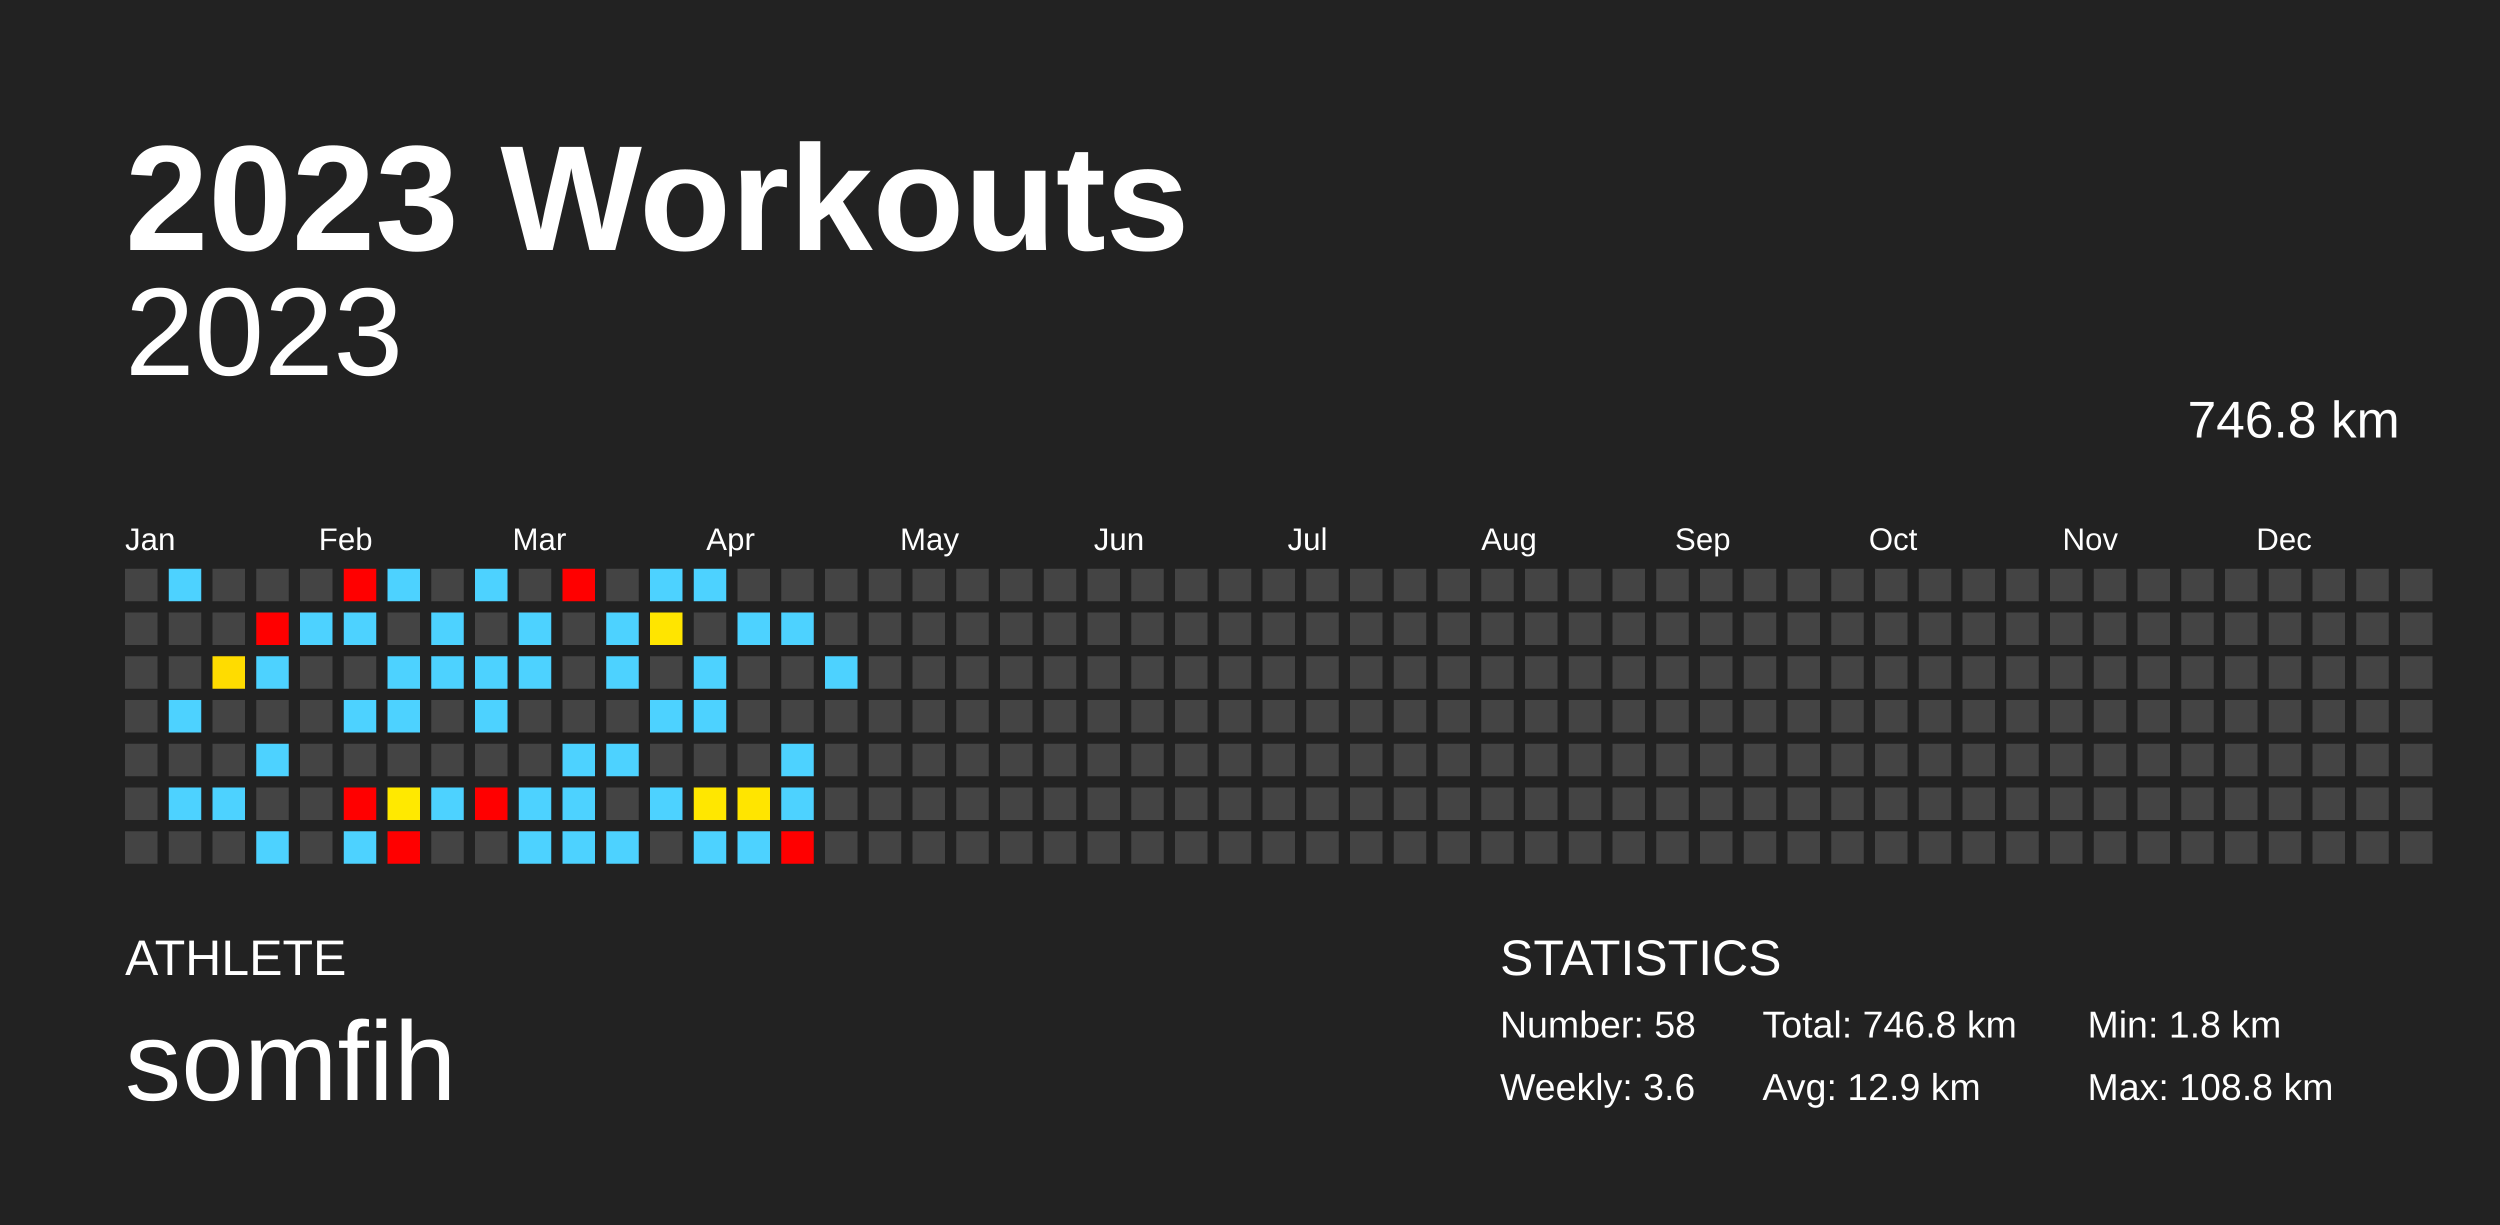
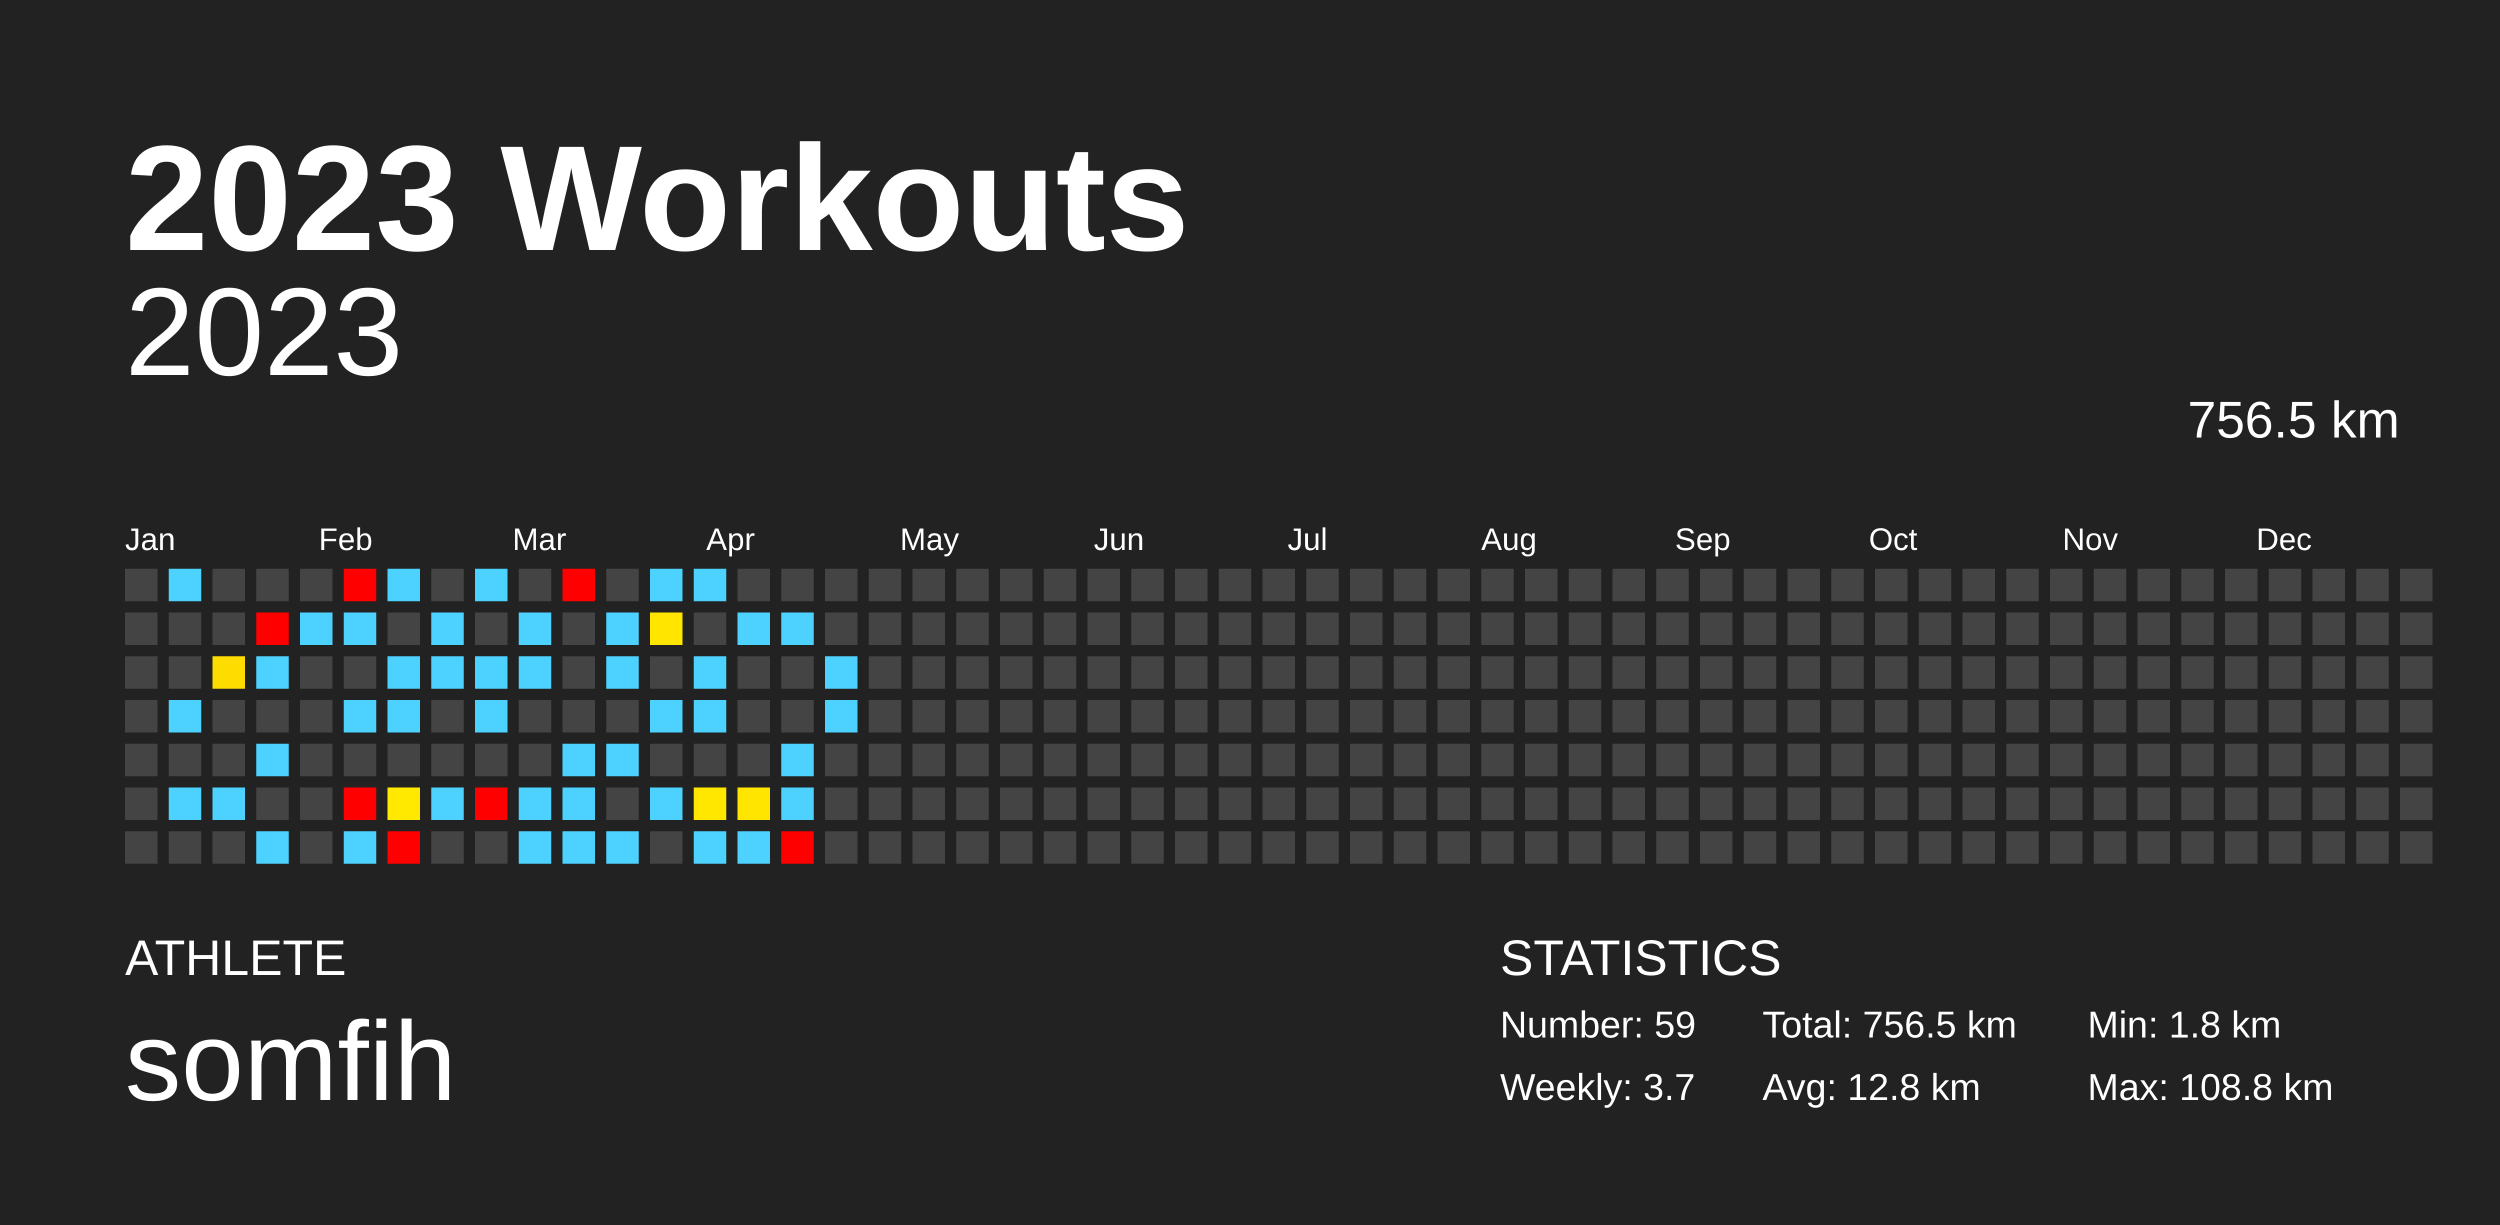
<svg xmlns="http://www.w3.org/2000/svg" baseProfile="full" height="98mm" version="1.1" viewBox="0,0,200,98" width="200mm">
  <defs />
  <rect fill="#222222" height="98" width="200" x="0" y="0" />
  <text fill="#FFFFFF" style="font-size:12px; font-family:Arial; font-weight:bold;" x="10" y="20">2023 Workouts</text>
  <text fill="#FFFFFF" style="font-size:4px; font-family:Arial" x="10" y="78">ATHLETE</text>
  <text fill="#FFFFFF" style="font-size:9px; font-family:Arial" x="10" y="88">somfih</text>
  <text fill="#FFFFFF" style="font-size:4px; font-family:Arial" x="120" y="78">STATISTICS</text>
-   <text fill="#FFFFFF" style="font-size:3px; font-family:Arial" x="120" y="83">Number: 58</text>
-   <text fill="#FFFFFF" style="font-size:3px; font-family:Arial" x="120" y="88">Weekly: 3.6</text>
-   <text fill="#FFFFFF" style="font-size:3px; font-family:Arial" x="141" y="83">Total: 746.8 km</text>
-   <text fill="#FFFFFF" style="font-size:3px; font-family:Arial" x="141" y="88">Avg: 12.9 km</text>
+   <text fill="#FFFFFF" style="font-size:3px; font-family:Arial" x="120" y="83">Number: 59</text>
+   <text fill="#FFFFFF" style="font-size:3px; font-family:Arial" x="120" y="88">Weekly: 3.7</text>
+   <text fill="#FFFFFF" style="font-size:3px; font-family:Arial" x="141" y="83">Total: 756.5 km</text>
+   <text fill="#FFFFFF" style="font-size:3px; font-family:Arial" x="141" y="88">Avg: 12.8 km</text>
  <text fill="#FFFFFF" style="font-size:3px; font-family:Arial" x="167" y="83">Min: 1.8 km</text>
  <text fill="#FFFFFF" style="font-size:3px; font-family:Arial" x="167" y="88">Max: 108.8 km</text>
  <text alignment-baseline="hanging" fill="#FFFFFF" style="font-size:10.0px; font-family:Arial;" x="10" y="30">2023</text>
-   <text alignment-baseline="hanging" fill="#FFFFFF" style="font-size:4.125px; font-family:Arial;" x="175" y="35">746.8 km</text>
+   <text alignment-baseline="hanging" fill="#FFFFFF" style="font-size:4.125px; font-family:Arial;" x="175" y="35">756.5 km</text>
  <text fill="#FFFFFF" style="font-size:2.5px; font-family:Arial" x="10.0" y="44">Jan</text>
  <text fill="#FFFFFF" style="font-size:2.5px; font-family:Arial" x="25.5" y="44">Feb</text>
  <text fill="#FFFFFF" style="font-size:2.5px; font-family:Arial" x="41.0" y="44">Mar</text>
  <text fill="#FFFFFF" style="font-size:2.5px; font-family:Arial" x="56.5" y="44">Apr</text>
  <text fill="#FFFFFF" style="font-size:2.5px; font-family:Arial" x="72.0" y="44">May</text>
  <text fill="#FFFFFF" style="font-size:2.5px; font-family:Arial" x="87.5" y="44">Jun</text>
  <text fill="#FFFFFF" style="font-size:2.5px; font-family:Arial" x="103.0" y="44">Jul</text>
  <text fill="#FFFFFF" style="font-size:2.5px; font-family:Arial" x="118.5" y="44">Aug</text>
  <text fill="#FFFFFF" style="font-size:2.5px; font-family:Arial" x="134.0" y="44">Sep</text>
  <text fill="#FFFFFF" style="font-size:2.5px; font-family:Arial" x="149.5" y="44">Oct</text>
  <text fill="#FFFFFF" style="font-size:2.5px; font-family:Arial" x="165.0" y="44">Nov</text>
  <text fill="#FFFFFF" style="font-size:2.5px; font-family:Arial" x="180.5" y="44">Dec</text>
  <rect fill="#444444" height="2.6" width="2.6" x="10.0" y="45.5" />
  <rect fill="#444444" height="2.6" width="2.6" x="10.0" y="49.0" />
  <rect fill="#444444" height="2.6" width="2.6" x="10.0" y="52.5" />
  <rect fill="#444444" height="2.6" width="2.6" x="10.0" y="56.0" />
  <rect fill="#444444" height="2.6" width="2.6" x="10.0" y="59.5" />
  <rect fill="#444444" height="2.6" width="2.6" x="10.0" y="63.0" />
  <rect fill="#444444" height="2.6" width="2.6" x="10.0" y="66.5" />
  <rect fill="#4dd2ff" height="2.6" width="2.6" x="13.5" y="45.5" />
  <rect fill="#444444" height="2.6" width="2.6" x="13.5" y="49.0" />
  <rect fill="#444444" height="2.6" width="2.6" x="13.5" y="52.5" />
  <rect fill="#4dd2ff" height="2.6" width="2.6" x="13.5" y="56.0" />
  <rect fill="#444444" height="2.6" width="2.6" x="13.5" y="59.5" />
  <rect fill="#4dd2ff" height="2.6" width="2.6" x="13.5" y="63.0" />
  <rect fill="#444444" height="2.6" width="2.6" x="13.5" y="66.5" />
  <rect fill="#444444" height="2.6" width="2.6" x="17.0" y="45.5" />
  <rect fill="#444444" height="2.6" width="2.6" x="17.0" y="49.0" />
  <rect fill="#ffdc00" height="2.6" width="2.6" x="17.0" y="52.5" />
  <rect fill="#444444" height="2.6" width="2.6" x="17.0" y="56.0" />
  <rect fill="#444444" height="2.6" width="2.6" x="17.0" y="59.5" />
  <rect fill="#4dd2ff" height="2.6" width="2.6" x="17.0" y="63.0" />
  <rect fill="#444444" height="2.6" width="2.6" x="17.0" y="66.5" />
  <rect fill="#444444" height="2.6" width="2.6" x="20.5" y="45.5" />
  <rect fill="red" height="2.6" width="2.6" x="20.5" y="49.0" />
  <rect fill="#4dd2ff" height="2.6" width="2.6" x="20.5" y="52.5" />
  <rect fill="#444444" height="2.6" width="2.6" x="20.5" y="56.0" />
  <rect fill="#4dd2ff" height="2.6" width="2.6" x="20.5" y="59.5" />
  <rect fill="#444444" height="2.6" width="2.6" x="20.5" y="63.0" />
  <rect fill="#4dd2ff" height="2.6" width="2.6" x="20.5" y="66.5" />
  <rect fill="#444444" height="2.6" width="2.6" x="24.0" y="45.5" />
  <rect fill="#4dd2ff" height="2.6" width="2.6" x="24.0" y="49.0" />
  <rect fill="#444444" height="2.6" width="2.6" x="24.0" y="52.5" />
  <rect fill="#444444" height="2.6" width="2.6" x="24.0" y="56.0" />
  <rect fill="#444444" height="2.6" width="2.6" x="24.0" y="59.5" />
  <rect fill="#444444" height="2.6" width="2.6" x="24.0" y="63.0" />
  <rect fill="#444444" height="2.6" width="2.6" x="24.0" y="66.5" />
  <rect fill="red" height="2.6" width="2.6" x="27.5" y="45.5" />
  <rect fill="#4dd2ff" height="2.6" width="2.6" x="27.5" y="49.0" />
  <rect fill="#444444" height="2.6" width="2.6" x="27.5" y="52.5" />
  <rect fill="#4dd2ff" height="2.6" width="2.6" x="27.5" y="56.0" />
  <rect fill="#444444" height="2.6" width="2.6" x="27.5" y="59.5" />
  <rect fill="red" height="2.6" width="2.6" x="27.5" y="63.0" />
  <rect fill="#4dd2ff" height="2.6" width="2.6" x="27.5" y="66.5" />
  <rect fill="#4dd2ff" height="2.6" width="2.6" x="31.0" y="45.5" />
  <rect fill="#444444" height="2.6" width="2.6" x="31.0" y="49.0" />
  <rect fill="#4dd2ff" height="2.6" width="2.6" x="31.0" y="52.5" />
  <rect fill="#4dd2ff" height="2.6" width="2.6" x="31.0" y="56.0" />
  <rect fill="#444444" height="2.6" width="2.6" x="31.0" y="59.5" />
  <rect fill="#ffe900" height="2.6" width="2.6" x="31.0" y="63.0" />
  <rect fill="red" height="2.6" width="2.6" x="31.0" y="66.5" />
  <rect fill="#444444" height="2.6" width="2.6" x="34.5" y="45.5" />
  <rect fill="#4dd2ff" height="2.6" width="2.6" x="34.5" y="49.0" />
  <rect fill="#4dd2ff" height="2.6" width="2.6" x="34.5" y="52.5" />
  <rect fill="#444444" height="2.6" width="2.6" x="34.5" y="56.0" />
  <rect fill="#444444" height="2.6" width="2.6" x="34.5" y="59.5" />
  <rect fill="#4dd2ff" height="2.6" width="2.6" x="34.5" y="63.0" />
  <rect fill="#444444" height="2.6" width="2.6" x="34.5" y="66.5" />
  <rect fill="#4dd2ff" height="2.6" width="2.6" x="38.0" y="45.5" />
  <rect fill="#444444" height="2.6" width="2.6" x="38.0" y="49.0" />
  <rect fill="#4dd2ff" height="2.6" width="2.6" x="38.0" y="52.5" />
  <rect fill="#4dd2ff" height="2.6" width="2.6" x="38.0" y="56.0" />
  <rect fill="#444444" height="2.6" width="2.6" x="38.0" y="59.5" />
  <rect fill="red" height="2.6" width="2.6" x="38.0" y="63.0" />
  <rect fill="#444444" height="2.6" width="2.6" x="38.0" y="66.5" />
  <rect fill="#444444" height="2.6" width="2.6" x="41.5" y="45.5" />
  <rect fill="#4dd2ff" height="2.6" width="2.6" x="41.5" y="49.0" />
  <rect fill="#4dd2ff" height="2.6" width="2.6" x="41.5" y="52.5" />
  <rect fill="#444444" height="2.6" width="2.6" x="41.5" y="56.0" />
  <rect fill="#444444" height="2.6" width="2.6" x="41.5" y="59.5" />
  <rect fill="#4dd2ff" height="2.6" width="2.6" x="41.5" y="63.0" />
  <rect fill="#4dd2ff" height="2.6" width="2.6" x="41.5" y="66.5" />
  <rect fill="red" height="2.6" width="2.6" x="45.0" y="45.5" />
  <rect fill="#444444" height="2.6" width="2.6" x="45.0" y="49.0" />
  <rect fill="#444444" height="2.6" width="2.6" x="45.0" y="52.5" />
  <rect fill="#444444" height="2.6" width="2.6" x="45.0" y="56.0" />
  <rect fill="#4dd2ff" height="2.6" width="2.6" x="45.0" y="59.5" />
  <rect fill="#4dd2ff" height="2.6" width="2.6" x="45.0" y="63.0" />
  <rect fill="#4dd2ff" height="2.6" width="2.6" x="45.0" y="66.5" />
  <rect fill="#444444" height="2.6" width="2.6" x="48.5" y="45.5" />
  <rect fill="#4dd2ff" height="2.6" width="2.6" x="48.5" y="49.0" />
  <rect fill="#4dd2ff" height="2.6" width="2.6" x="48.5" y="52.5" />
  <rect fill="#444444" height="2.6" width="2.6" x="48.5" y="56.0" />
  <rect fill="#4dd2ff" height="2.6" width="2.6" x="48.5" y="59.5" />
  <rect fill="#444444" height="2.6" width="2.6" x="48.5" y="63.0" />
  <rect fill="#4dd2ff" height="2.6" width="2.6" x="48.5" y="66.5" />
  <rect fill="#4dd2ff" height="2.6" width="2.6" x="52.0" y="45.5" />
  <rect fill="#ffe500" height="2.6" width="2.6" x="52.0" y="49.0" />
  <rect fill="#444444" height="2.6" width="2.6" x="52.0" y="52.5" />
  <rect fill="#4dd2ff" height="2.6" width="2.6" x="52.0" y="56.0" />
  <rect fill="#444444" height="2.6" width="2.6" x="52.0" y="59.5" />
  <rect fill="#4dd2ff" height="2.6" width="2.6" x="52.0" y="63.0" />
  <rect fill="#444444" height="2.6" width="2.6" x="52.0" y="66.5" />
  <rect fill="#4dd2ff" height="2.6" width="2.6" x="55.5" y="45.5" />
  <rect fill="#444444" height="2.6" width="2.6" x="55.5" y="49.0" />
  <rect fill="#4dd2ff" height="2.6" width="2.6" x="55.5" y="52.5" />
  <rect fill="#4dd2ff" height="2.6" width="2.6" x="55.5" y="56.0" />
  <rect fill="#444444" height="2.6" width="2.6" x="55.5" y="59.5" />
  <rect fill="#ffe700" height="2.6" width="2.6" x="55.5" y="63.0" />
  <rect fill="#4dd2ff" height="2.6" width="2.6" x="55.5" y="66.5" />
  <rect fill="#444444" height="2.6" width="2.6" x="59.0" y="45.5" />
  <rect fill="#4dd2ff" height="2.6" width="2.6" x="59.0" y="49.0" />
  <rect fill="#444444" height="2.6" width="2.6" x="59.0" y="52.5" />
  <rect fill="#444444" height="2.6" width="2.6" x="59.0" y="56.0" />
  <rect fill="#444444" height="2.6" width="2.6" x="59.0" y="59.5" />
  <rect fill="#ffe500" height="2.6" width="2.6" x="59.0" y="63.0" />
  <rect fill="#4dd2ff" height="2.6" width="2.6" x="59.0" y="66.5" />
  <rect fill="#444444" height="2.6" width="2.6" x="62.5" y="45.5" />
  <rect fill="#4dd2ff" height="2.6" width="2.6" x="62.5" y="49.0" />
  <rect fill="#444444" height="2.6" width="2.6" x="62.5" y="52.5" />
  <rect fill="#444444" height="2.6" width="2.6" x="62.5" y="56.0" />
  <rect fill="#4dd2ff" height="2.6" width="2.6" x="62.5" y="59.5" />
  <rect fill="#4dd2ff" height="2.6" width="2.6" x="62.5" y="63.0" />
  <rect fill="red" height="2.6" width="2.6" x="62.5" y="66.5" />
  <rect fill="#444444" height="2.6" width="2.6" x="66.0" y="45.5" />
  <rect fill="#444444" height="2.6" width="2.6" x="66.0" y="49.0" />
  <rect fill="#4dd2ff" height="2.6" width="2.6" x="66.0" y="52.5" />
-   <rect fill="#444444" height="2.6" width="2.6" x="66.0" y="56.0" />
+   <rect fill="#4dd2ff" height="2.6" width="2.6" x="66.0" y="56.0" />
  <rect fill="#444444" height="2.6" width="2.6" x="66.0" y="59.5" />
  <rect fill="#444444" height="2.6" width="2.6" x="66.0" y="63.0" />
  <rect fill="#444444" height="2.6" width="2.6" x="66.0" y="66.5" />
  <rect fill="#444444" height="2.6" width="2.6" x="69.5" y="45.5" />
  <rect fill="#444444" height="2.6" width="2.6" x="69.5" y="49.0" />
  <rect fill="#444444" height="2.6" width="2.6" x="69.5" y="52.5" />
  <rect fill="#444444" height="2.6" width="2.6" x="69.5" y="56.0" />
  <rect fill="#444444" height="2.6" width="2.6" x="69.5" y="59.5" />
  <rect fill="#444444" height="2.6" width="2.6" x="69.5" y="63.0" />
  <rect fill="#444444" height="2.6" width="2.6" x="69.5" y="66.5" />
  <rect fill="#444444" height="2.6" width="2.6" x="73.0" y="45.5" />
  <rect fill="#444444" height="2.6" width="2.6" x="73.0" y="49.0" />
  <rect fill="#444444" height="2.6" width="2.6" x="73.0" y="52.5" />
  <rect fill="#444444" height="2.6" width="2.6" x="73.0" y="56.0" />
  <rect fill="#444444" height="2.6" width="2.6" x="73.0" y="59.5" />
  <rect fill="#444444" height="2.6" width="2.6" x="73.0" y="63.0" />
  <rect fill="#444444" height="2.6" width="2.6" x="73.0" y="66.5" />
  <rect fill="#444444" height="2.6" width="2.6" x="76.5" y="45.5" />
  <rect fill="#444444" height="2.6" width="2.6" x="76.5" y="49.0" />
  <rect fill="#444444" height="2.6" width="2.6" x="76.5" y="52.5" />
  <rect fill="#444444" height="2.6" width="2.6" x="76.5" y="56.0" />
  <rect fill="#444444" height="2.6" width="2.6" x="76.5" y="59.5" />
  <rect fill="#444444" height="2.6" width="2.6" x="76.5" y="63.0" />
  <rect fill="#444444" height="2.6" width="2.6" x="76.5" y="66.5" />
  <rect fill="#444444" height="2.6" width="2.6" x="80.0" y="45.5" />
  <rect fill="#444444" height="2.6" width="2.6" x="80.0" y="49.0" />
  <rect fill="#444444" height="2.6" width="2.6" x="80.0" y="52.5" />
  <rect fill="#444444" height="2.6" width="2.6" x="80.0" y="56.0" />
  <rect fill="#444444" height="2.6" width="2.6" x="80.0" y="59.5" />
  <rect fill="#444444" height="2.6" width="2.6" x="80.0" y="63.0" />
  <rect fill="#444444" height="2.6" width="2.6" x="80.0" y="66.5" />
  <rect fill="#444444" height="2.6" width="2.6" x="83.5" y="45.5" />
  <rect fill="#444444" height="2.6" width="2.6" x="83.5" y="49.0" />
  <rect fill="#444444" height="2.6" width="2.6" x="83.5" y="52.5" />
  <rect fill="#444444" height="2.6" width="2.6" x="83.5" y="56.0" />
  <rect fill="#444444" height="2.6" width="2.6" x="83.5" y="59.5" />
  <rect fill="#444444" height="2.6" width="2.6" x="83.5" y="63.0" />
  <rect fill="#444444" height="2.6" width="2.6" x="83.5" y="66.5" />
  <rect fill="#444444" height="2.6" width="2.6" x="87.0" y="45.5" />
  <rect fill="#444444" height="2.6" width="2.6" x="87.0" y="49.0" />
  <rect fill="#444444" height="2.6" width="2.6" x="87.0" y="52.5" />
  <rect fill="#444444" height="2.6" width="2.6" x="87.0" y="56.0" />
  <rect fill="#444444" height="2.6" width="2.6" x="87.0" y="59.5" />
  <rect fill="#444444" height="2.6" width="2.6" x="87.0" y="63.0" />
  <rect fill="#444444" height="2.6" width="2.6" x="87.0" y="66.5" />
  <rect fill="#444444" height="2.6" width="2.6" x="90.5" y="45.5" />
  <rect fill="#444444" height="2.6" width="2.6" x="90.5" y="49.0" />
  <rect fill="#444444" height="2.6" width="2.6" x="90.5" y="52.5" />
  <rect fill="#444444" height="2.6" width="2.6" x="90.5" y="56.0" />
  <rect fill="#444444" height="2.6" width="2.6" x="90.5" y="59.5" />
  <rect fill="#444444" height="2.6" width="2.6" x="90.5" y="63.0" />
  <rect fill="#444444" height="2.6" width="2.6" x="90.5" y="66.5" />
  <rect fill="#444444" height="2.6" width="2.6" x="94.0" y="45.5" />
  <rect fill="#444444" height="2.6" width="2.6" x="94.0" y="49.0" />
  <rect fill="#444444" height="2.6" width="2.6" x="94.0" y="52.5" />
  <rect fill="#444444" height="2.6" width="2.6" x="94.0" y="56.0" />
  <rect fill="#444444" height="2.6" width="2.6" x="94.0" y="59.5" />
  <rect fill="#444444" height="2.6" width="2.6" x="94.0" y="63.0" />
  <rect fill="#444444" height="2.6" width="2.6" x="94.0" y="66.5" />
  <rect fill="#444444" height="2.6" width="2.6" x="97.5" y="45.5" />
  <rect fill="#444444" height="2.6" width="2.6" x="97.5" y="49.0" />
  <rect fill="#444444" height="2.6" width="2.6" x="97.5" y="52.5" />
  <rect fill="#444444" height="2.6" width="2.6" x="97.5" y="56.0" />
  <rect fill="#444444" height="2.6" width="2.6" x="97.5" y="59.5" />
  <rect fill="#444444" height="2.6" width="2.6" x="97.5" y="63.0" />
  <rect fill="#444444" height="2.6" width="2.6" x="97.5" y="66.5" />
  <rect fill="#444444" height="2.6" width="2.6" x="101.0" y="45.5" />
  <rect fill="#444444" height="2.6" width="2.6" x="101.0" y="49.0" />
  <rect fill="#444444" height="2.6" width="2.6" x="101.0" y="52.5" />
  <rect fill="#444444" height="2.6" width="2.6" x="101.0" y="56.0" />
  <rect fill="#444444" height="2.6" width="2.6" x="101.0" y="59.5" />
  <rect fill="#444444" height="2.6" width="2.6" x="101.0" y="63.0" />
  <rect fill="#444444" height="2.6" width="2.6" x="101.0" y="66.5" />
  <rect fill="#444444" height="2.6" width="2.6" x="104.5" y="45.5" />
  <rect fill="#444444" height="2.6" width="2.6" x="104.5" y="49.0" />
  <rect fill="#444444" height="2.6" width="2.6" x="104.5" y="52.5" />
  <rect fill="#444444" height="2.6" width="2.6" x="104.5" y="56.0" />
  <rect fill="#444444" height="2.6" width="2.6" x="104.5" y="59.5" />
  <rect fill="#444444" height="2.6" width="2.6" x="104.5" y="63.0" />
  <rect fill="#444444" height="2.6" width="2.6" x="104.5" y="66.5" />
  <rect fill="#444444" height="2.6" width="2.6" x="108.0" y="45.5" />
  <rect fill="#444444" height="2.6" width="2.6" x="108.0" y="49.0" />
  <rect fill="#444444" height="2.6" width="2.6" x="108.0" y="52.5" />
  <rect fill="#444444" height="2.6" width="2.6" x="108.0" y="56.0" />
  <rect fill="#444444" height="2.6" width="2.6" x="108.0" y="59.5" />
  <rect fill="#444444" height="2.6" width="2.6" x="108.0" y="63.0" />
  <rect fill="#444444" height="2.6" width="2.6" x="108.0" y="66.5" />
  <rect fill="#444444" height="2.6" width="2.6" x="111.5" y="45.5" />
  <rect fill="#444444" height="2.6" width="2.6" x="111.5" y="49.0" />
  <rect fill="#444444" height="2.6" width="2.6" x="111.5" y="52.5" />
  <rect fill="#444444" height="2.6" width="2.6" x="111.5" y="56.0" />
  <rect fill="#444444" height="2.6" width="2.6" x="111.5" y="59.5" />
  <rect fill="#444444" height="2.6" width="2.6" x="111.5" y="63.0" />
  <rect fill="#444444" height="2.6" width="2.6" x="111.5" y="66.5" />
  <rect fill="#444444" height="2.6" width="2.6" x="115.0" y="45.5" />
  <rect fill="#444444" height="2.6" width="2.6" x="115.0" y="49.0" />
  <rect fill="#444444" height="2.6" width="2.6" x="115.0" y="52.5" />
  <rect fill="#444444" height="2.6" width="2.6" x="115.0" y="56.0" />
  <rect fill="#444444" height="2.6" width="2.6" x="115.0" y="59.5" />
  <rect fill="#444444" height="2.6" width="2.6" x="115.0" y="63.0" />
  <rect fill="#444444" height="2.6" width="2.6" x="115.0" y="66.5" />
  <rect fill="#444444" height="2.6" width="2.6" x="118.5" y="45.5" />
  <rect fill="#444444" height="2.6" width="2.6" x="118.5" y="49.0" />
  <rect fill="#444444" height="2.6" width="2.6" x="118.5" y="52.5" />
  <rect fill="#444444" height="2.6" width="2.6" x="118.5" y="56.0" />
  <rect fill="#444444" height="2.6" width="2.6" x="118.5" y="59.5" />
  <rect fill="#444444" height="2.6" width="2.6" x="118.5" y="63.0" />
  <rect fill="#444444" height="2.6" width="2.6" x="118.5" y="66.5" />
  <rect fill="#444444" height="2.6" width="2.6" x="122.0" y="45.5" />
  <rect fill="#444444" height="2.6" width="2.6" x="122.0" y="49.0" />
  <rect fill="#444444" height="2.6" width="2.6" x="122.0" y="52.5" />
  <rect fill="#444444" height="2.6" width="2.6" x="122.0" y="56.0" />
  <rect fill="#444444" height="2.6" width="2.6" x="122.0" y="59.5" />
  <rect fill="#444444" height="2.6" width="2.6" x="122.0" y="63.0" />
  <rect fill="#444444" height="2.6" width="2.6" x="122.0" y="66.5" />
  <rect fill="#444444" height="2.6" width="2.6" x="125.5" y="45.5" />
  <rect fill="#444444" height="2.6" width="2.6" x="125.5" y="49.0" />
  <rect fill="#444444" height="2.6" width="2.6" x="125.5" y="52.5" />
  <rect fill="#444444" height="2.6" width="2.6" x="125.5" y="56.0" />
  <rect fill="#444444" height="2.6" width="2.6" x="125.5" y="59.5" />
  <rect fill="#444444" height="2.6" width="2.6" x="125.5" y="63.0" />
  <rect fill="#444444" height="2.6" width="2.6" x="125.5" y="66.5" />
  <rect fill="#444444" height="2.6" width="2.6" x="129.0" y="45.5" />
  <rect fill="#444444" height="2.6" width="2.6" x="129.0" y="49.0" />
  <rect fill="#444444" height="2.6" width="2.6" x="129.0" y="52.5" />
  <rect fill="#444444" height="2.6" width="2.6" x="129.0" y="56.0" />
  <rect fill="#444444" height="2.6" width="2.6" x="129.0" y="59.5" />
  <rect fill="#444444" height="2.6" width="2.6" x="129.0" y="63.0" />
  <rect fill="#444444" height="2.6" width="2.6" x="129.0" y="66.5" />
  <rect fill="#444444" height="2.6" width="2.6" x="132.5" y="45.5" />
  <rect fill="#444444" height="2.6" width="2.6" x="132.5" y="49.0" />
  <rect fill="#444444" height="2.6" width="2.6" x="132.5" y="52.5" />
  <rect fill="#444444" height="2.6" width="2.6" x="132.5" y="56.0" />
  <rect fill="#444444" height="2.6" width="2.6" x="132.5" y="59.5" />
  <rect fill="#444444" height="2.6" width="2.6" x="132.5" y="63.0" />
  <rect fill="#444444" height="2.6" width="2.6" x="132.5" y="66.5" />
  <rect fill="#444444" height="2.6" width="2.6" x="136.0" y="45.5" />
  <rect fill="#444444" height="2.6" width="2.6" x="136.0" y="49.0" />
  <rect fill="#444444" height="2.6" width="2.6" x="136.0" y="52.5" />
  <rect fill="#444444" height="2.6" width="2.6" x="136.0" y="56.0" />
  <rect fill="#444444" height="2.6" width="2.6" x="136.0" y="59.5" />
  <rect fill="#444444" height="2.6" width="2.6" x="136.0" y="63.0" />
  <rect fill="#444444" height="2.6" width="2.6" x="136.0" y="66.5" />
  <rect fill="#444444" height="2.6" width="2.6" x="139.5" y="45.5" />
  <rect fill="#444444" height="2.6" width="2.6" x="139.5" y="49.0" />
  <rect fill="#444444" height="2.6" width="2.6" x="139.5" y="52.5" />
  <rect fill="#444444" height="2.6" width="2.6" x="139.5" y="56.0" />
  <rect fill="#444444" height="2.6" width="2.6" x="139.5" y="59.5" />
  <rect fill="#444444" height="2.6" width="2.6" x="139.5" y="63.0" />
  <rect fill="#444444" height="2.6" width="2.6" x="139.5" y="66.5" />
  <rect fill="#444444" height="2.6" width="2.6" x="143.0" y="45.5" />
  <rect fill="#444444" height="2.6" width="2.6" x="143.0" y="49.0" />
  <rect fill="#444444" height="2.6" width="2.6" x="143.0" y="52.5" />
  <rect fill="#444444" height="2.6" width="2.6" x="143.0" y="56.0" />
  <rect fill="#444444" height="2.6" width="2.6" x="143.0" y="59.5" />
  <rect fill="#444444" height="2.6" width="2.6" x="143.0" y="63.0" />
  <rect fill="#444444" height="2.6" width="2.6" x="143.0" y="66.5" />
  <rect fill="#444444" height="2.6" width="2.6" x="146.5" y="45.5" />
  <rect fill="#444444" height="2.6" width="2.6" x="146.5" y="49.0" />
  <rect fill="#444444" height="2.6" width="2.6" x="146.5" y="52.5" />
  <rect fill="#444444" height="2.6" width="2.6" x="146.5" y="56.0" />
  <rect fill="#444444" height="2.6" width="2.6" x="146.5" y="59.5" />
  <rect fill="#444444" height="2.6" width="2.6" x="146.5" y="63.0" />
  <rect fill="#444444" height="2.6" width="2.6" x="146.5" y="66.5" />
  <rect fill="#444444" height="2.6" width="2.6" x="150.0" y="45.5" />
  <rect fill="#444444" height="2.6" width="2.6" x="150.0" y="49.0" />
  <rect fill="#444444" height="2.6" width="2.6" x="150.0" y="52.5" />
  <rect fill="#444444" height="2.6" width="2.6" x="150.0" y="56.0" />
  <rect fill="#444444" height="2.6" width="2.6" x="150.0" y="59.5" />
  <rect fill="#444444" height="2.6" width="2.6" x="150.0" y="63.0" />
  <rect fill="#444444" height="2.6" width="2.6" x="150.0" y="66.5" />
  <rect fill="#444444" height="2.6" width="2.6" x="153.5" y="45.5" />
  <rect fill="#444444" height="2.6" width="2.6" x="153.5" y="49.0" />
  <rect fill="#444444" height="2.6" width="2.6" x="153.5" y="52.5" />
  <rect fill="#444444" height="2.6" width="2.6" x="153.5" y="56.0" />
  <rect fill="#444444" height="2.6" width="2.6" x="153.5" y="59.5" />
  <rect fill="#444444" height="2.6" width="2.6" x="153.5" y="63.0" />
  <rect fill="#444444" height="2.6" width="2.6" x="153.5" y="66.5" />
  <rect fill="#444444" height="2.6" width="2.6" x="157.0" y="45.5" />
  <rect fill="#444444" height="2.6" width="2.6" x="157.0" y="49.0" />
  <rect fill="#444444" height="2.6" width="2.6" x="157.0" y="52.5" />
  <rect fill="#444444" height="2.6" width="2.6" x="157.0" y="56.0" />
  <rect fill="#444444" height="2.6" width="2.6" x="157.0" y="59.5" />
  <rect fill="#444444" height="2.6" width="2.6" x="157.0" y="63.0" />
  <rect fill="#444444" height="2.6" width="2.6" x="157.0" y="66.5" />
  <rect fill="#444444" height="2.6" width="2.6" x="160.5" y="45.5" />
  <rect fill="#444444" height="2.6" width="2.6" x="160.5" y="49.0" />
  <rect fill="#444444" height="2.6" width="2.6" x="160.5" y="52.5" />
  <rect fill="#444444" height="2.6" width="2.6" x="160.5" y="56.0" />
  <rect fill="#444444" height="2.6" width="2.6" x="160.5" y="59.5" />
  <rect fill="#444444" height="2.6" width="2.6" x="160.5" y="63.0" />
  <rect fill="#444444" height="2.6" width="2.6" x="160.5" y="66.5" />
  <rect fill="#444444" height="2.6" width="2.6" x="164.0" y="45.5" />
  <rect fill="#444444" height="2.6" width="2.6" x="164.0" y="49.0" />
  <rect fill="#444444" height="2.6" width="2.6" x="164.0" y="52.5" />
  <rect fill="#444444" height="2.6" width="2.6" x="164.0" y="56.0" />
  <rect fill="#444444" height="2.6" width="2.6" x="164.0" y="59.5" />
  <rect fill="#444444" height="2.6" width="2.6" x="164.0" y="63.0" />
  <rect fill="#444444" height="2.6" width="2.6" x="164.0" y="66.5" />
  <rect fill="#444444" height="2.6" width="2.6" x="167.5" y="45.5" />
  <rect fill="#444444" height="2.6" width="2.6" x="167.5" y="49.0" />
  <rect fill="#444444" height="2.6" width="2.6" x="167.5" y="52.5" />
  <rect fill="#444444" height="2.6" width="2.6" x="167.5" y="56.0" />
  <rect fill="#444444" height="2.6" width="2.6" x="167.5" y="59.5" />
  <rect fill="#444444" height="2.6" width="2.6" x="167.5" y="63.0" />
  <rect fill="#444444" height="2.6" width="2.6" x="167.5" y="66.5" />
  <rect fill="#444444" height="2.6" width="2.6" x="171.0" y="45.5" />
  <rect fill="#444444" height="2.6" width="2.6" x="171.0" y="49.0" />
  <rect fill="#444444" height="2.6" width="2.6" x="171.0" y="52.5" />
  <rect fill="#444444" height="2.6" width="2.6" x="171.0" y="56.0" />
  <rect fill="#444444" height="2.6" width="2.6" x="171.0" y="59.5" />
  <rect fill="#444444" height="2.6" width="2.6" x="171.0" y="63.0" />
  <rect fill="#444444" height="2.6" width="2.6" x="171.0" y="66.5" />
  <rect fill="#444444" height="2.6" width="2.6" x="174.5" y="45.5" />
  <rect fill="#444444" height="2.6" width="2.6" x="174.5" y="49.0" />
  <rect fill="#444444" height="2.6" width="2.6" x="174.5" y="52.5" />
  <rect fill="#444444" height="2.6" width="2.6" x="174.5" y="56.0" />
  <rect fill="#444444" height="2.6" width="2.6" x="174.5" y="59.5" />
  <rect fill="#444444" height="2.6" width="2.6" x="174.5" y="63.0" />
  <rect fill="#444444" height="2.6" width="2.6" x="174.5" y="66.5" />
  <rect fill="#444444" height="2.6" width="2.6" x="178.0" y="45.5" />
  <rect fill="#444444" height="2.6" width="2.6" x="178.0" y="49.0" />
  <rect fill="#444444" height="2.6" width="2.6" x="178.0" y="52.5" />
  <rect fill="#444444" height="2.6" width="2.6" x="178.0" y="56.0" />
  <rect fill="#444444" height="2.6" width="2.6" x="178.0" y="59.5" />
  <rect fill="#444444" height="2.6" width="2.6" x="178.0" y="63.0" />
  <rect fill="#444444" height="2.6" width="2.6" x="178.0" y="66.5" />
  <rect fill="#444444" height="2.6" width="2.6" x="181.5" y="45.5" />
  <rect fill="#444444" height="2.6" width="2.6" x="181.5" y="49.0" />
  <rect fill="#444444" height="2.6" width="2.6" x="181.5" y="52.5" />
  <rect fill="#444444" height="2.6" width="2.6" x="181.5" y="56.0" />
  <rect fill="#444444" height="2.6" width="2.6" x="181.5" y="59.5" />
  <rect fill="#444444" height="2.6" width="2.6" x="181.5" y="63.0" />
  <rect fill="#444444" height="2.6" width="2.6" x="181.5" y="66.5" />
  <rect fill="#444444" height="2.6" width="2.6" x="185.0" y="45.5" />
  <rect fill="#444444" height="2.6" width="2.6" x="185.0" y="49.0" />
  <rect fill="#444444" height="2.6" width="2.6" x="185.0" y="52.5" />
  <rect fill="#444444" height="2.6" width="2.6" x="185.0" y="56.0" />
  <rect fill="#444444" height="2.6" width="2.6" x="185.0" y="59.5" />
  <rect fill="#444444" height="2.6" width="2.6" x="185.0" y="63.0" />
  <rect fill="#444444" height="2.6" width="2.6" x="185.0" y="66.5" />
  <rect fill="#444444" height="2.6" width="2.6" x="188.5" y="45.5" />
  <rect fill="#444444" height="2.6" width="2.6" x="188.5" y="49.0" />
  <rect fill="#444444" height="2.6" width="2.6" x="188.5" y="52.5" />
  <rect fill="#444444" height="2.6" width="2.6" x="188.5" y="56.0" />
  <rect fill="#444444" height="2.6" width="2.6" x="188.5" y="59.5" />
  <rect fill="#444444" height="2.6" width="2.6" x="188.5" y="63.0" />
  <rect fill="#444444" height="2.6" width="2.6" x="188.5" y="66.5" />
  <rect fill="#444444" height="2.6" width="2.6" x="192.0" y="45.5" />
  <rect fill="#444444" height="2.6" width="2.6" x="192.0" y="49.0" />
  <rect fill="#444444" height="2.6" width="2.6" x="192.0" y="52.5" />
  <rect fill="#444444" height="2.6" width="2.6" x="192.0" y="56.0" />
  <rect fill="#444444" height="2.6" width="2.6" x="192.0" y="59.5" />
  <rect fill="#444444" height="2.6" width="2.6" x="192.0" y="63.0" />
  <rect fill="#444444" height="2.6" width="2.6" x="192.0" y="66.5" />
</svg>
